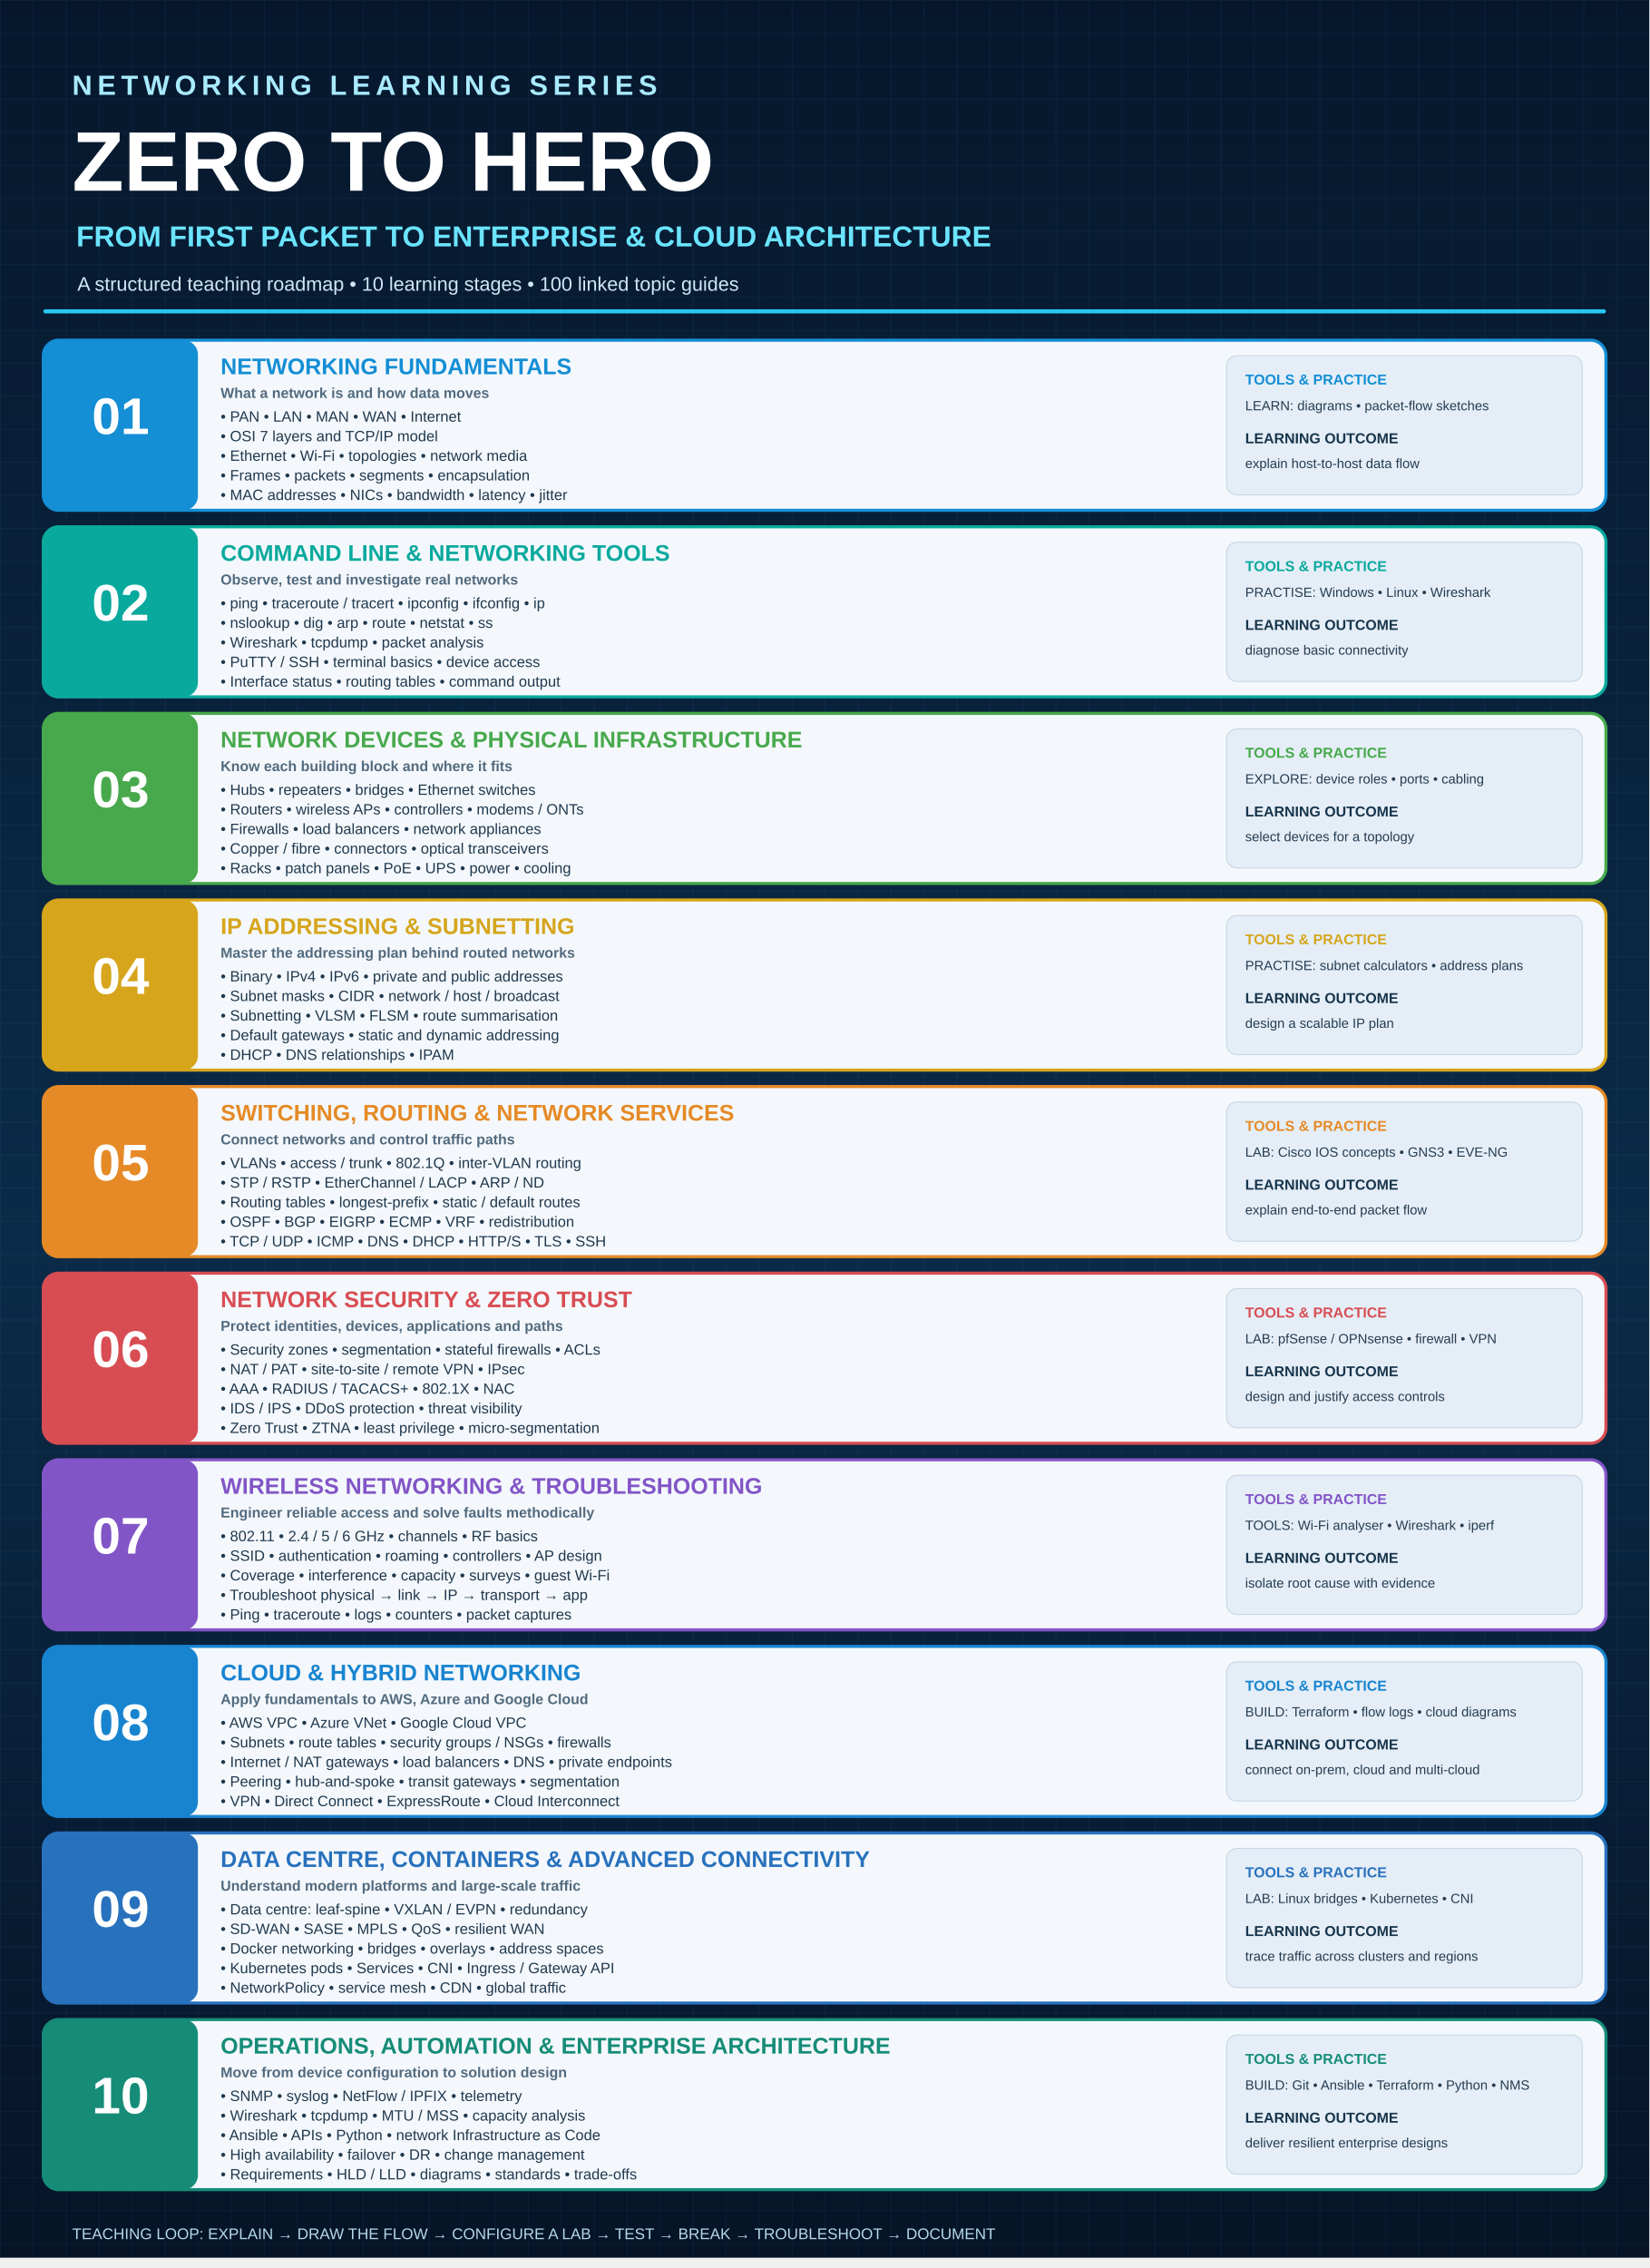
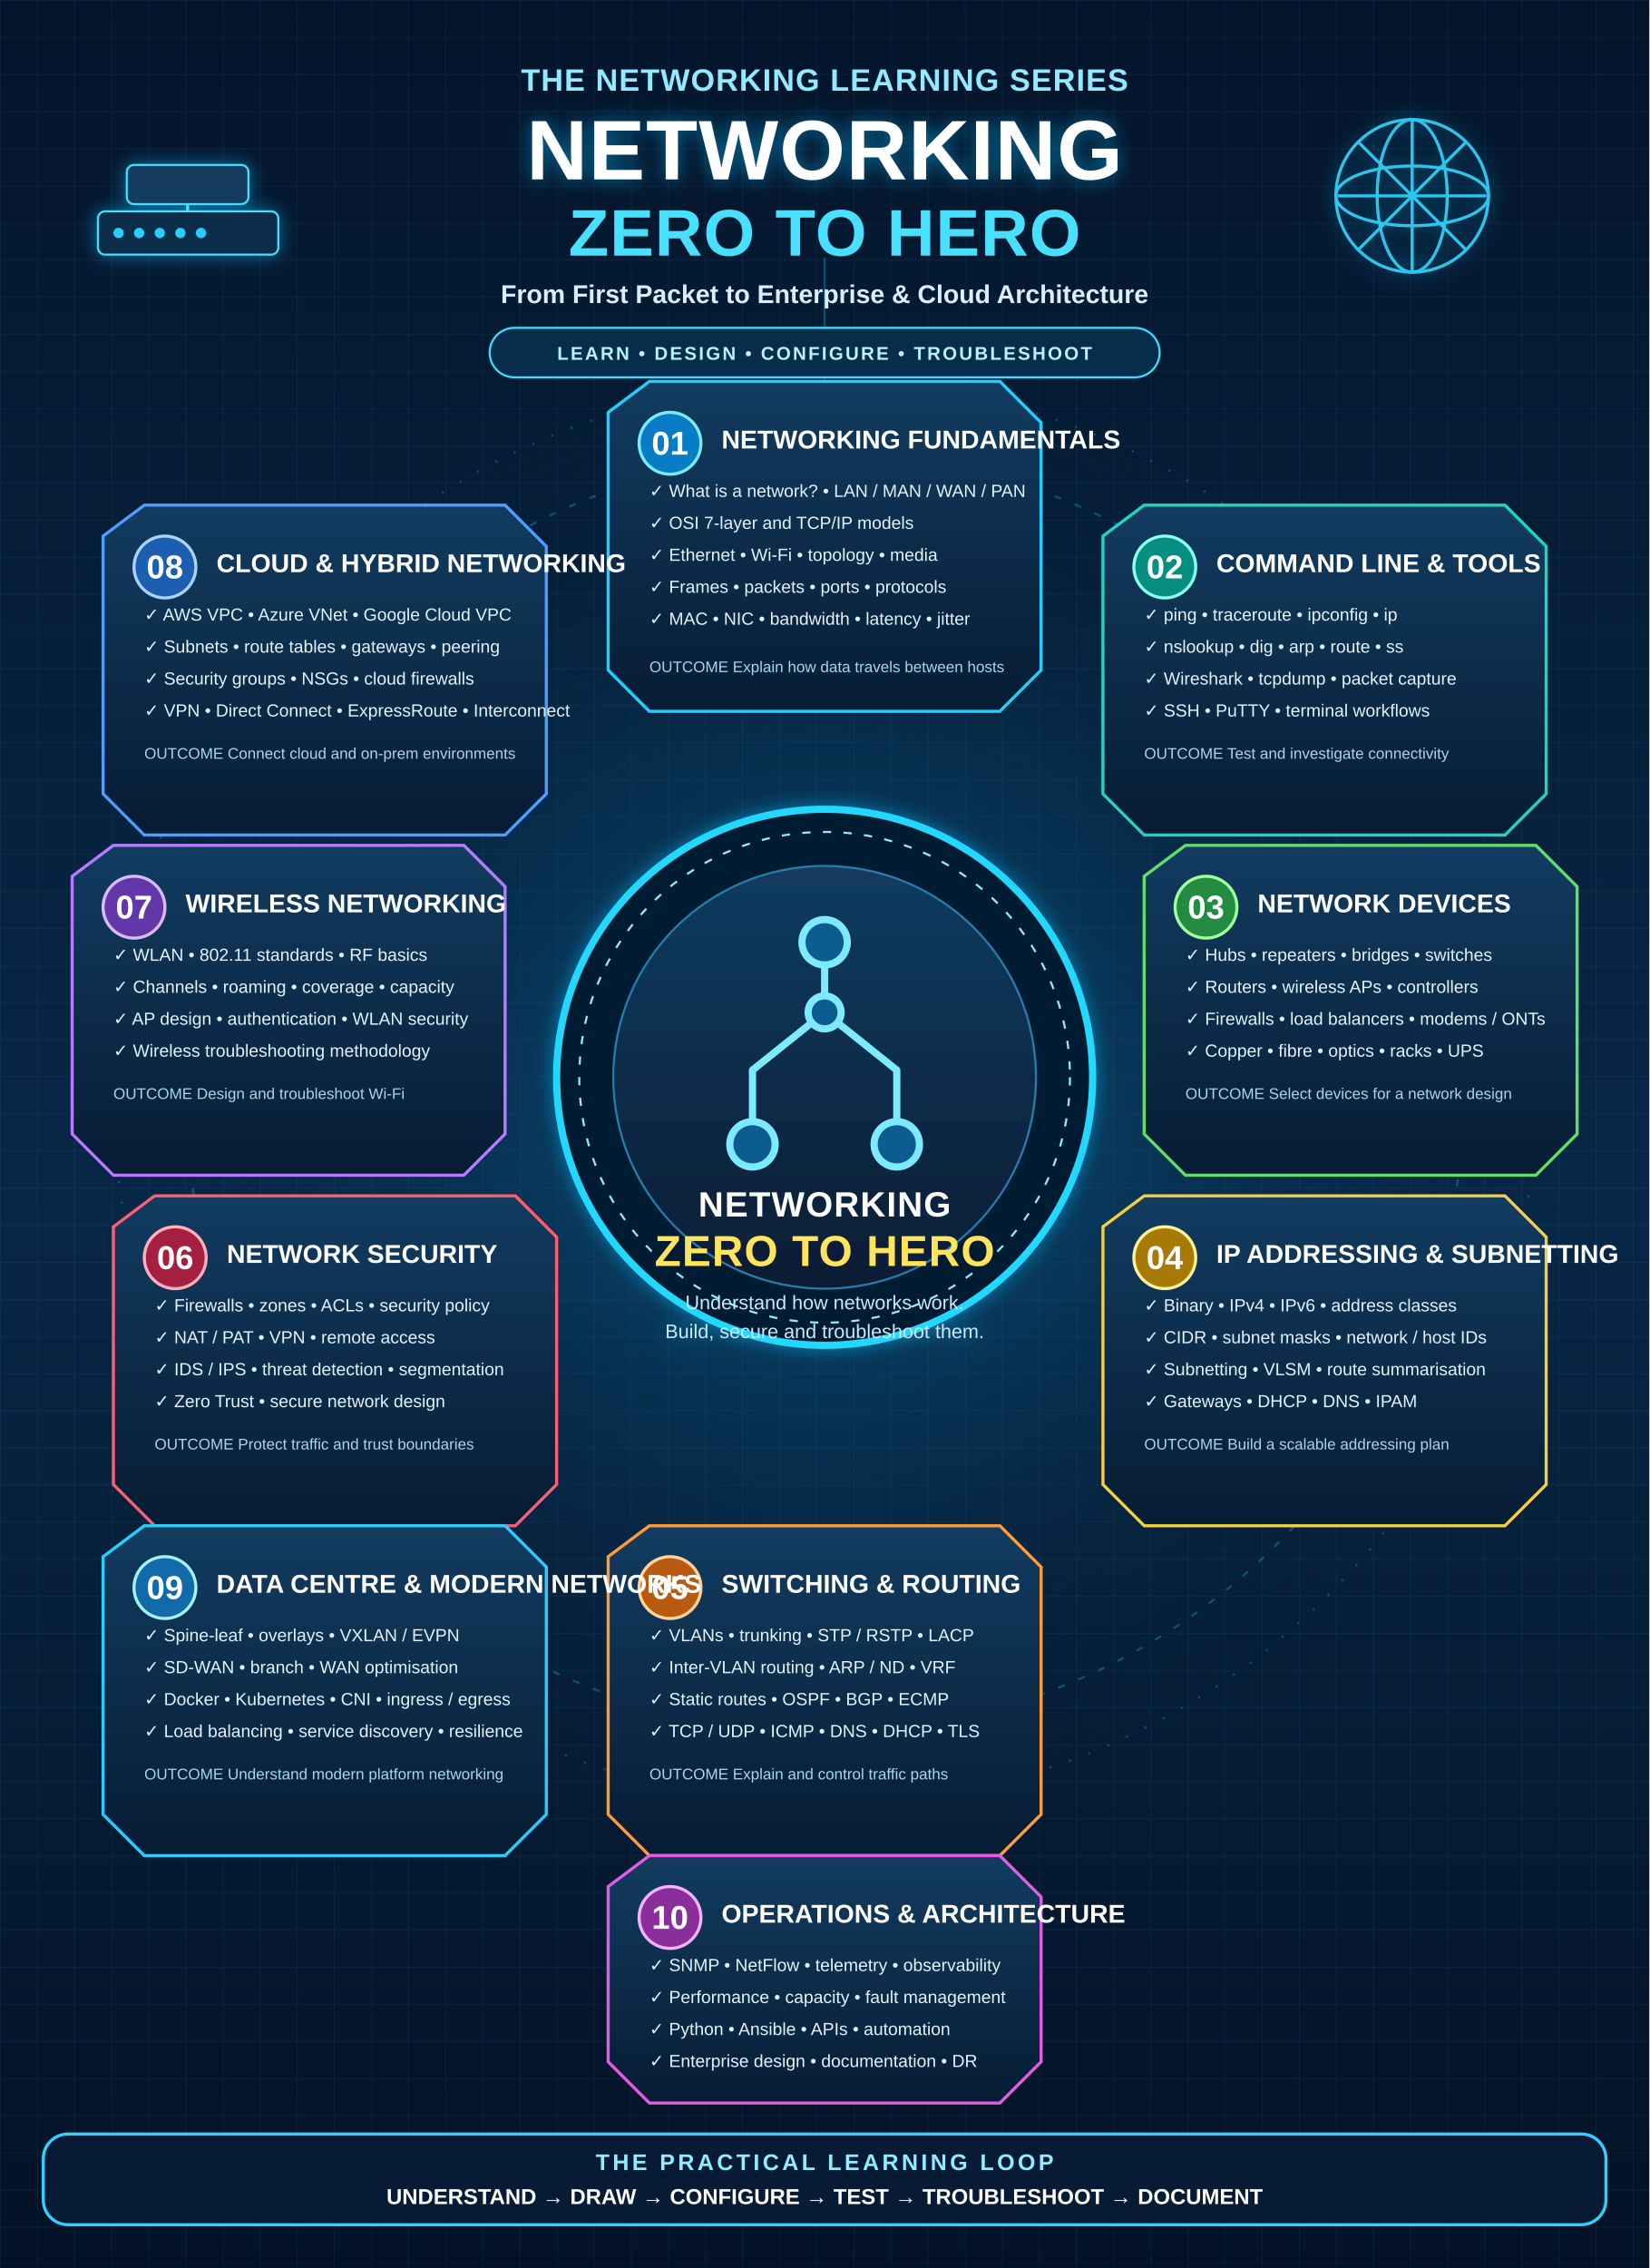
<svg xmlns="http://www.w3.org/2000/svg" width="1600" height="2200" viewBox="0 0 1600 2200" role="img" aria-labelledby="title desc">
  <defs>
    <linearGradient id="bg" x2="0" y2="1">
-       <stop stop-color="#06172c" />
-       <stop offset=".55" stop-color="#0b2b48" />
-       <stop offset="1" stop-color="#061326" />
+       <stop stop-color="#04152b" />
+       <stop offset=".52" stop-color="#082747" />
+       <stop offset="1" stop-color="#041225" />
    </linearGradient>
-     <pattern id="grid" width="32" height="32" patternUnits="userSpaceOnUse">
-       <path d="M32 0H0V32" fill="none" stroke="#4ca6d0" stroke-opacity=".12" />
+     <radialGradient id="glow">
+       <stop stop-color="#0b8fc4" stop-opacity=".45" />
+       <stop offset="1" stop-color="#05213b" stop-opacity="0" />
+     </radialGradient>
+     <linearGradient id="panel" x2="0" y2="1">
+       <stop stop-color="#123c60" />
+       <stop offset="1" stop-color="#071c34" />
+     </linearGradient>
+     <linearGradient id="cyan" x2="1" y2="1">
+       <stop stop-color="#3ee7ff" />
+       <stop offset="1" stop-color="#0876d8" />
+     </linearGradient>
+     <pattern id="grid" width="36" height="36" patternUnits="userSpaceOnUse">
+       <path d="M36 0H0V36" fill="none" stroke="#55c9ff" stroke-opacity=".11" stroke-width="1" />
    </pattern>
+     <filter id="shadow" x="-30%" y="-30%" width="160%" height="160%">
+       <feGaussianBlur stdDeviation="9" result="b" />
+       <feColorMatrix in="b" type="matrix" values="0 0 0 0 0.0 0 0 0 0 0.5 0 0 0 0 1 0 0 0 .55 0" />
+       <feMerge>
+         <feMergeNode />
+         <feMergeNode in="SourceGraphic" />
+       </feMerge>
+     </filter>
+     <filter id="soft">
+       <feGaussianBlur stdDeviation="22" />
+     </filter>
+     <style>
+  .h{font-family:Arial,Helvetica,sans-serif;font-weight:900;letter-spacing:1px}.body{font-family:Arial,Helvetica,sans-serif}.stage{font-family:Arial,Helvetica,sans-serif;font-weight:800;font-size:25px;fill:#fff}.topic{font-family:Arial,Helvetica,sans-serif;font-size:17px;fill:#e4f3ff}.small{font-family:Arial,Helvetica,sans-serif;font-size:15px;fill:#a9d5ef}.num{font-family:Arial,Helvetica,sans-serif;font-weight:900;font-size:32px;fill:#fff}.check{fill:#ffe45c;font-size:18px;font-weight:900}.card{fill:url(#panel);stroke-width:3}.pill{fill:#061a30;stroke:#5edfff;stroke-width:2}
+  </style>
  </defs>
-   <rect width="1600" height="2190" fill="url(#bg)" />
-   <rect width="1600" height="2190" fill="url(#grid)" />
-   <g font-family="Arial,Helvetica,sans-serif">
-     <text x="70" y="92" font-size="27" font-weight="700" fill="#a9eaff" letter-spacing="5">NETWORKING LEARNING SERIES</text>
-     <text x="70" y="185" font-size="82" font-weight="900" fill="#fff">ZERO TO HERO</text>
-     <text x="74" y="239" font-size="28" font-weight="700" fill="#6be4ff">FROM FIRST PACKET TO ENTERPRISE &amp; CLOUD ARCHITECTURE</text>
-     <text x="75" y="282" font-size="19" fill="#d0e7f6">A structured teaching roadmap • 10 learning stages • 100 linked topic guides</text>
-     <rect x="42" y="300" width="1516" height="4" rx="2" fill="#27c7f2" />
-     <g>
-       <rect x="42" y="330" width="1516" height="165" rx="15" fill="#f4f8fc" stroke="#148ed5" stroke-width="3" />
-       <rect x="42" y="330" width="150" height="165" rx="14" fill="#148ed5" />
-       <text x="117" y="421" text-anchor="middle" font-size="50" font-weight="900" fill="#fff">01</text>
-       <text x="214" y="363" font-size="22" font-weight="900" fill="#148ed5">NETWORKING FUNDAMENTALS</text>
-       <text x="214" y="386" font-size="14" font-weight="700" fill="#526a7e">What a network is and how data moves</text>
-       <text x="214" y="409" font-size="14.5" fill="#20384d">• PAN • LAN • MAN • WAN • Internet</text>
-       <text x="214" y="428" font-size="14.5" fill="#20384d">• OSI 7 layers and TCP/IP model</text>
-       <text x="214" y="447" font-size="14.5" fill="#20384d">• Ethernet • Wi-Fi • topologies • network media</text>
-       <text x="214" y="466" font-size="14.5" fill="#20384d">• Frames • packets • segments • encapsulation</text>
-       <text x="214" y="485" font-size="14.5" fill="#20384d">• MAC addresses • NICs • bandwidth • latency • jitter</text>
-       <rect x="1190" y="345" width="345" height="135" rx="10" fill="#e5eef7" stroke="#c6d7e5" />
-       <text x="1208" y="373" font-size="14" font-weight="900" fill="#148ed5">TOOLS &amp; PRACTICE</text>
-       <text x="1208" y="398" font-size="13" fill="#263c50">LEARN: diagrams • packet-flow sketches</text>
-       <text x="1208" y="430" font-size="14" font-weight="900" fill="#17354c">LEARNING OUTCOME</text>
-       <text x="1208" y="454" font-size="13" fill="#263c50">explain host-to-host data flow</text>
+   <rect width="1600" height="2200" fill="url(#bg)" />
+   <rect width="1600" height="2200" fill="url(#grid)" />
+   <circle cx="800" cy="1060" r="700" fill="url(#glow)" />
+   <g fill="none" stroke="#20cfff" stroke-opacity=".3" stroke-width="2">
+     <path d="M800 250V430M800 1700V1900M170 1060H390M1210 1060H1430" />
+     <circle cx="800" cy="1060" r="620" stroke-dasharray="7 14" />
+     <circle cx="800" cy="1060" r="690" stroke-dasharray="2 18" />
+   </g>
+   <g class="body" text-anchor="middle">
+     <text x="800" y="88" class="h" font-size="30" fill="#91eaff" letter-spacing="7">THE NETWORKING LEARNING SERIES</text>
+     <text x="800" y="174" class="h" font-size="82" fill="#fff" filter="url(#shadow)">NETWORKING</text>
+     <text x="800" y="248" class="h" font-size="64" fill="#49dfff">ZERO TO HERO</text>
+     <text x="800" y="294" font-size="25" font-weight="700" fill="#d8efff">From First Packet to Enterprise &amp; Cloud Architecture</text>
+     <rect x="475" y="318" width="650" height="48" rx="24" fill="#082c4b" stroke="#39dfff" stroke-width="2" />
+     <text x="800" y="349" font-size="18" font-weight="700" fill="#b8f3ff" letter-spacing="2">LEARN • DESIGN • CONFIGURE • TROUBLESHOOT</text>
+   </g>
+   <g filter="url(#shadow)" fill="none" stroke="#32d9ff" stroke-width="3" opacity=".9">
+     <circle cx="1370" cy="190" r="74" />
+     <ellipse cx="1370" cy="190" rx="34" ry="74" />
+     <ellipse cx="1370" cy="190" rx="74" ry="29" />
+     <path d="M1298 190H1442M1370 116V264M1317 137L1423 243M1423 137L1317 243" />
+   </g>
+   <g transform="translate(95 205)" filter="url(#shadow)">
+     <rect x="0" y="0" width="175" height="42" rx="7" fill="#102f4b" stroke="#42dfff" stroke-width="2" />
+     <g fill="#27cfff">
+       <circle cx="20" cy="21" r="5" />
+       <circle cx="40" cy="21" r="5" />
+       <circle cx="60" cy="21" r="5" />
+       <circle cx="80" cy="21" r="5" />
+       <circle cx="100" cy="21" r="5" />
    </g>
-     <g>
-       <rect x="42" y="511" width="1516" height="165" rx="15" fill="#f4f8fc" stroke="#0aa99d" stroke-width="3" />
-       <rect x="42" y="511" width="150" height="165" rx="14" fill="#0aa99d" />
-       <text x="117" y="602" text-anchor="middle" font-size="50" font-weight="900" fill="#fff">02</text>
-       <text x="214" y="544" font-size="22" font-weight="900" fill="#0aa99d">COMMAND LINE &amp; NETWORKING TOOLS</text>
-       <text x="214" y="567" font-size="14" font-weight="700" fill="#526a7e">Observe, test and investigate real networks</text>
-       <text x="214" y="590" font-size="14.5" fill="#20384d">• ping • traceroute / tracert • ipconfig • ifconfig • ip</text>
-       <text x="214" y="609" font-size="14.5" fill="#20384d">• nslookup • dig • arp • route • netstat • ss</text>
-       <text x="214" y="628" font-size="14.5" fill="#20384d">• Wireshark • tcpdump • packet analysis</text>
-       <text x="214" y="647" font-size="14.5" fill="#20384d">• PuTTY / SSH • terminal basics • device access</text>
-       <text x="214" y="666" font-size="14.5" fill="#20384d">• Interface status • routing tables • command output</text>
-       <rect x="1190" y="526" width="345" height="135" rx="10" fill="#e5eef7" stroke="#c6d7e5" />
-       <text x="1208" y="554" font-size="14" font-weight="900" fill="#0aa99d">TOOLS &amp; PRACTICE</text>
-       <text x="1208" y="579" font-size="13" fill="#263c50">PRACTISE: Windows • Linux • Wireshark</text>
-       <text x="1208" y="611" font-size="14" font-weight="900" fill="#17354c">LEARNING OUTCOME</text>
-       <text x="1208" y="635" font-size="13" fill="#263c50">diagnose basic connectivity</text>
+     <rect x="28" y="-45" width="118" height="38" rx="7" fill="#153e5e" stroke="#42dfff" stroke-width="2" />
+     <path d="M87 -7V0" stroke="#42dfff" stroke-width="3" />
+   </g>
+   <g>
+     <path class="card" stroke="#24cfff" d="M590 400L630 370H970L1010 410V650L970 690H630L590 650Z" />
+     <circle cx="650" cy="430" r="30" fill="#087cc5" stroke="#79edff" stroke-width="3" />
+     <text x="650" y="441" text-anchor="middle" class="num">01</text>
+     <text x="700" y="435" class="stage">NETWORKING FUNDAMENTALS</text>
+     <text x="630" y="482" class="topic">✓ What is a network? • LAN / MAN / WAN / PAN</text>
+     <text x="630" y="513" class="topic">✓ OSI 7-layer and TCP/IP models</text>
+     <text x="630" y="544" class="topic">✓ Ethernet • Wi-Fi • topology • media</text>
+     <text x="630" y="575" class="topic">✓ Frames • packets • ports • protocols</text>
+     <text x="630" y="606" class="topic">✓ MAC • NIC • bandwidth • latency • jitter</text>
+     <text x="630" y="652" class="small">OUTCOME  Explain how data travels between hosts</text>
+   </g>
+   <g>
+     <path class="card" stroke="#21d4bc" d="M1070 520L1110 490H1460L1500 530V770L1460 810H1110L1070 770Z" />
+     <circle cx="1130" cy="550" r="30" fill="#078e83" stroke="#8affeb" stroke-width="3" />
+     <text x="1130" y="561" text-anchor="middle" class="num">02</text>
+     <text x="1180" y="555" class="stage">COMMAND LINE &amp; TOOLS</text>
+     <text x="1110" y="602" class="topic">✓ ping • traceroute • ipconfig • ip</text>
+     <text x="1110" y="633" class="topic">✓ nslookup • dig • arp • route • ss</text>
+     <text x="1110" y="664" class="topic">✓ Wireshark • tcpdump • packet capture</text>
+     <text x="1110" y="695" class="topic">✓ SSH • PuTTY • terminal workflows</text>
+     <text x="1110" y="736" class="small">OUTCOME  Test and investigate connectivity</text>
+   </g>
+   <g>
+     <path class="card" stroke="#63dc68" d="M1110 850L1150 820H1490L1530 860V1100L1490 1140H1150L1110 1100Z" />
+     <circle cx="1170" cy="880" r="30" fill="#238c42" stroke="#a2ff9c" stroke-width="3" />
+     <text x="1170" y="891" text-anchor="middle" class="num">03</text>
+     <text x="1220" y="885" class="stage">NETWORK DEVICES</text>
+     <text x="1150" y="932" class="topic">✓ Hubs • repeaters • bridges • switches</text>
+     <text x="1150" y="963" class="topic">✓ Routers • wireless APs • controllers</text>
+     <text x="1150" y="994" class="topic">✓ Firewalls • load balancers • modems / ONTs</text>
+     <text x="1150" y="1025" class="topic">✓ Copper • fibre • optics • racks • UPS</text>
+     <text x="1150" y="1066" class="small">OUTCOME  Select devices for a network design</text>
+   </g>
+   <g>
+     <path class="card" stroke="#f2cf43" d="M1070 1190L1110 1160H1460L1500 1200V1440L1460 1480H1110L1070 1440Z" />
+     <circle cx="1130" cy="1220" r="30" fill="#a77a08" stroke="#fff19a" stroke-width="3" />
+     <text x="1130" y="1231" text-anchor="middle" class="num">04</text>
+     <text x="1180" y="1225" class="stage">IP ADDRESSING &amp; SUBNETTING</text>
+     <text x="1110" y="1272" class="topic">✓ Binary • IPv4 • IPv6 • address classes</text>
+     <text x="1110" y="1303" class="topic">✓ CIDR • subnet masks • network / host IDs</text>
+     <text x="1110" y="1334" class="topic">✓ Subnetting • VLSM • route summarisation</text>
+     <text x="1110" y="1365" class="topic">✓ Gateways • DHCP • DNS • IPAM</text>
+     <text x="1110" y="1406" class="small">OUTCOME  Build a scalable addressing plan</text>
+   </g>
+   <g>
+     <path class="card" stroke="#ff9c38" d="M590 1510L630 1480H970L1010 1520V1760L970 1800H630L590 1760Z" />
+     <circle cx="650" cy="1540" r="30" fill="#b75b10" stroke="#ffd39a" stroke-width="3" />
+     <text x="650" y="1551" text-anchor="middle" class="num">05</text>
+     <text x="700" y="1545" class="stage">SWITCHING &amp; ROUTING</text>
+     <text x="630" y="1592" class="topic">✓ VLANs • trunking • STP / RSTP • LACP</text>
+     <text x="630" y="1623" class="topic">✓ Inter-VLAN routing • ARP / ND • VRF</text>
+     <text x="630" y="1654" class="topic">✓ Static routes • OSPF • BGP • ECMP</text>
+     <text x="630" y="1685" class="topic">✓ TCP / UDP • ICMP • DNS • DHCP • TLS</text>
+     <text x="630" y="1726" class="small">OUTCOME  Explain and control traffic paths</text>
+   </g>
+   <g>
+     <path class="card" stroke="#ff5d72" d="M110 1190L150 1160H500L540 1200V1440L500 1480H150L110 1440Z" />
+     <circle cx="170" cy="1220" r="30" fill="#a51f40" stroke="#ffb0bd" stroke-width="3" />
+     <text x="170" y="1231" text-anchor="middle" class="num">06</text>
+     <text x="220" y="1225" class="stage">NETWORK SECURITY</text>
+     <text x="150" y="1272" class="topic">✓ Firewalls • zones • ACLs • security policy</text>
+     <text x="150" y="1303" class="topic">✓ NAT / PAT • VPN • remote access</text>
+     <text x="150" y="1334" class="topic">✓ IDS / IPS • threat detection • segmentation</text>
+     <text x="150" y="1365" class="topic">✓ Zero Trust • secure network design</text>
+     <text x="150" y="1406" class="small">OUTCOME  Protect traffic and trust boundaries</text>
+   </g>
+   <g>
+     <path class="card" stroke="#b77bff" d="M70 850L110 820H450L490 860V1100L450 1140H110L70 1100Z" />
+     <circle cx="130" cy="880" r="30" fill="#6337a9" stroke="#d9baff" stroke-width="3" />
+     <text x="130" y="891" text-anchor="middle" class="num">07</text>
+     <text x="180" y="885" class="stage">WIRELESS NETWORKING</text>
+     <text x="110" y="932" class="topic">✓ WLAN • 802.11 standards • RF basics</text>
+     <text x="110" y="963" class="topic">✓ Channels • roaming • coverage • capacity</text>
+     <text x="110" y="994" class="topic">✓ AP design • authentication • WLAN security</text>
+     <text x="110" y="1025" class="topic">✓ Wireless troubleshooting methodology</text>
+     <text x="110" y="1066" class="small">OUTCOME  Design and troubleshoot Wi-Fi</text>
+   </g>
+   <g>
+     <path class="card" stroke="#4f9dff" d="M100 520L140 490H490L530 530V770L490 810H140L100 770Z" />
+     <circle cx="160" cy="550" r="30" fill="#1c5eb0" stroke="#a9d4ff" stroke-width="3" />
+     <text x="160" y="561" text-anchor="middle" class="num">08</text>
+     <text x="210" y="555" class="stage">CLOUD &amp; HYBRID NETWORKING</text>
+     <text x="140" y="602" class="topic">✓ AWS VPC • Azure VNet • Google Cloud VPC</text>
+     <text x="140" y="633" class="topic">✓ Subnets • route tables • gateways • peering</text>
+     <text x="140" y="664" class="topic">✓ Security groups • NSGs • cloud firewalls</text>
+     <text x="140" y="695" class="topic">✓ VPN • Direct Connect • ExpressRoute • Interconnect</text>
+     <text x="140" y="736" class="small">OUTCOME  Connect cloud and on-prem environments</text>
+   </g>
+   <g>
+     <path class="card" stroke="#25cfff" d="M100 1510L140 1480H490L530 1520V1760L490 1800H140L100 1760Z" />
+     <circle cx="160" cy="1540" r="30" fill="#126aa8" stroke="#a5f2ff" stroke-width="3" />
+     <text x="160" y="1551" text-anchor="middle" class="num">09</text>
+     <text x="210" y="1545" class="stage">DATA CENTRE &amp; MODERN NETWORKS</text>
+     <text x="140" y="1592" class="topic">✓ Spine-leaf • overlays • VXLAN / EVPN</text>
+     <text x="140" y="1623" class="topic">✓ SD-WAN • branch • WAN optimisation</text>
+     <text x="140" y="1654" class="topic">✓ Docker • Kubernetes • CNI • ingress / egress</text>
+     <text x="140" y="1685" class="topic">✓ Load balancing • service discovery • resilience</text>
+     <text x="140" y="1726" class="small">OUTCOME  Understand modern platform networking</text>
+   </g>
+   <g>
+     <path class="card" stroke="#e45be5" d="M590 1830L630 1800H970L1010 1840V2000L970 2040H630L590 2000Z" />
+     <circle cx="650" cy="1860" r="30" fill="#8a2e9b" stroke="#f4b3ff" stroke-width="3" />
+     <text x="650" y="1871" text-anchor="middle" class="num">10</text>
+     <text x="700" y="1865" class="stage">OPERATIONS &amp; ARCHITECTURE</text>
+     <text x="630" y="1912" class="topic">✓ SNMP • NetFlow • telemetry • observability</text>
+     <text x="630" y="1943" class="topic">✓ Performance • capacity • fault management</text>
+     <text x="630" y="1974" class="topic">✓ Python • Ansible • APIs • automation</text>
+     <text x="630" y="2005" class="topic">✓ Enterprise design • documentation • DR</text>
+   </g>
+   <g filter="url(#shadow)">
+     <circle cx="800" cy="1045" r="260" fill="#061a31" stroke="#22d8ff" stroke-width="7" />
+     <circle cx="800" cy="1045" r="238" fill="none" stroke="#8deeff" stroke-width="2" stroke-dasharray="8 12" />
+     <circle cx="800" cy="1045" r="205" fill="url(#panel)" stroke="#267eac" stroke-width="2" />
+     <g fill="none" stroke="#7deaff" stroke-width="7" stroke-linecap="round" stroke-linejoin="round">
+       <path d="M800 930V982M800 982L730 1038M800 982L870 1038M730 1038V1090M870 1038V1090" />
+       <circle cx="800" cy="914" r="22" fill="#0c5c91" />
+       <circle cx="730" cy="1110" r="22" fill="#0c5c91" />
+       <circle cx="870" cy="1110" r="22" fill="#0c5c91" />
+       <circle cx="800" cy="982" r="16" fill="#0c5c91" />
    </g>
-     <g>
-       <rect x="42" y="692" width="1516" height="165" rx="15" fill="#f4f8fc" stroke="#48a94c" stroke-width="3" />
-       <rect x="42" y="692" width="150" height="165" rx="14" fill="#48a94c" />
-       <text x="117" y="783" text-anchor="middle" font-size="50" font-weight="900" fill="#fff">03</text>
-       <text x="214" y="725" font-size="22" font-weight="900" fill="#48a94c">NETWORK DEVICES &amp; PHYSICAL INFRASTRUCTURE</text>
-       <text x="214" y="748" font-size="14" font-weight="700" fill="#526a7e">Know each building block and where it fits</text>
-       <text x="214" y="771" font-size="14.5" fill="#20384d">• Hubs • repeaters • bridges • Ethernet switches</text>
-       <text x="214" y="790" font-size="14.5" fill="#20384d">• Routers • wireless APs • controllers • modems / ONTs</text>
-       <text x="214" y="809" font-size="14.5" fill="#20384d">• Firewalls • load balancers • network appliances</text>
-       <text x="214" y="828" font-size="14.5" fill="#20384d">• Copper / fibre • connectors • optical transceivers</text>
-       <text x="214" y="847" font-size="14.5" fill="#20384d">• Racks • patch panels • PoE • UPS • power • cooling</text>
-       <rect x="1190" y="707" width="345" height="135" rx="10" fill="#e5eef7" stroke="#c6d7e5" />
-       <text x="1208" y="735" font-size="14" font-weight="900" fill="#48a94c">TOOLS &amp; PRACTICE</text>
-       <text x="1208" y="760" font-size="13" fill="#263c50">EXPLORE: device roles • ports • cabling</text>
-       <text x="1208" y="792" font-size="14" font-weight="900" fill="#17354c">LEARNING OUTCOME</text>
-       <text x="1208" y="816" font-size="13" fill="#263c50">select devices for a topology</text>
-     </g>
-     <g>
-       <rect x="42" y="873" width="1516" height="165" rx="15" fill="#f4f8fc" stroke="#d6a51c" stroke-width="3" />
-       <rect x="42" y="873" width="150" height="165" rx="14" fill="#d6a51c" />
-       <text x="117" y="964" text-anchor="middle" font-size="50" font-weight="900" fill="#fff">04</text>
-       <text x="214" y="906" font-size="22" font-weight="900" fill="#d6a51c">IP ADDRESSING &amp; SUBNETTING</text>
-       <text x="214" y="929" font-size="14" font-weight="700" fill="#526a7e">Master the addressing plan behind routed networks</text>
-       <text x="214" y="952" font-size="14.5" fill="#20384d">• Binary • IPv4 • IPv6 • private and public addresses</text>
-       <text x="214" y="971" font-size="14.5" fill="#20384d">• Subnet masks • CIDR • network / host / broadcast</text>
-       <text x="214" y="990" font-size="14.5" fill="#20384d">• Subnetting • VLSM • FLSM • route summarisation</text>
-       <text x="214" y="1009" font-size="14.5" fill="#20384d">• Default gateways • static and dynamic addressing</text>
-       <text x="214" y="1028" font-size="14.5" fill="#20384d">• DHCP • DNS relationships • IPAM</text>
-       <rect x="1190" y="888" width="345" height="135" rx="10" fill="#e5eef7" stroke="#c6d7e5" />
-       <text x="1208" y="916" font-size="14" font-weight="900" fill="#d6a51c">TOOLS &amp; PRACTICE</text>
-       <text x="1208" y="941" font-size="13" fill="#263c50">PRACTISE: subnet calculators • address plans</text>
-       <text x="1208" y="973" font-size="14" font-weight="900" fill="#17354c">LEARNING OUTCOME</text>
-       <text x="1208" y="997" font-size="13" fill="#263c50">design a scalable IP plan</text>
-     </g>
-     <g>
-       <rect x="42" y="1054" width="1516" height="165" rx="15" fill="#f4f8fc" stroke="#e58a26" stroke-width="3" />
-       <rect x="42" y="1054" width="150" height="165" rx="14" fill="#e58a26" />
-       <text x="117" y="1145" text-anchor="middle" font-size="50" font-weight="900" fill="#fff">05</text>
-       <text x="214" y="1087" font-size="22" font-weight="900" fill="#e58a26">SWITCHING, ROUTING &amp; NETWORK SERVICES</text>
-       <text x="214" y="1110" font-size="14" font-weight="700" fill="#526a7e">Connect networks and control traffic paths</text>
-       <text x="214" y="1133" font-size="14.5" fill="#20384d">• VLANs • access / trunk • 802.1Q • inter-VLAN routing</text>
-       <text x="214" y="1152" font-size="14.5" fill="#20384d">• STP / RSTP • EtherChannel / LACP • ARP / ND</text>
-       <text x="214" y="1171" font-size="14.5" fill="#20384d">• Routing tables • longest-prefix • static / default routes</text>
-       <text x="214" y="1190" font-size="14.5" fill="#20384d">• OSPF • BGP • EIGRP • ECMP • VRF • redistribution</text>
-       <text x="214" y="1209" font-size="14.5" fill="#20384d">• TCP / UDP • ICMP • DNS • DHCP • HTTP/S • TLS • SSH</text>
-       <rect x="1190" y="1069" width="345" height="135" rx="10" fill="#e5eef7" stroke="#c6d7e5" />
-       <text x="1208" y="1097" font-size="14" font-weight="900" fill="#e58a26">TOOLS &amp; PRACTICE</text>
-       <text x="1208" y="1122" font-size="13" fill="#263c50">LAB: Cisco IOS concepts • GNS3 • EVE-NG</text>
-       <text x="1208" y="1154" font-size="14" font-weight="900" fill="#17354c">LEARNING OUTCOME</text>
-       <text x="1208" y="1178" font-size="13" fill="#263c50">explain end-to-end packet flow</text>
-     </g>
-     <g>
-       <rect x="42" y="1235" width="1516" height="165" rx="15" fill="#f4f8fc" stroke="#d84d53" stroke-width="3" />
-       <rect x="42" y="1235" width="150" height="165" rx="14" fill="#d84d53" />
-       <text x="117" y="1326" text-anchor="middle" font-size="50" font-weight="900" fill="#fff">06</text>
-       <text x="214" y="1268" font-size="22" font-weight="900" fill="#d84d53">NETWORK SECURITY &amp; ZERO TRUST</text>
-       <text x="214" y="1291" font-size="14" font-weight="700" fill="#526a7e">Protect identities, devices, applications and paths</text>
-       <text x="214" y="1314" font-size="14.5" fill="#20384d">• Security zones • segmentation • stateful firewalls • ACLs</text>
-       <text x="214" y="1333" font-size="14.5" fill="#20384d">• NAT / PAT • site-to-site / remote VPN • IPsec</text>
-       <text x="214" y="1352" font-size="14.5" fill="#20384d">• AAA • RADIUS / TACACS+ • 802.1X • NAC</text>
-       <text x="214" y="1371" font-size="14.5" fill="#20384d">• IDS / IPS • DDoS protection • threat visibility</text>
-       <text x="214" y="1390" font-size="14.5" fill="#20384d">• Zero Trust • ZTNA • least privilege • micro-segmentation</text>
-       <rect x="1190" y="1250" width="345" height="135" rx="10" fill="#e5eef7" stroke="#c6d7e5" />
-       <text x="1208" y="1278" font-size="14" font-weight="900" fill="#d84d53">TOOLS &amp; PRACTICE</text>
-       <text x="1208" y="1303" font-size="13" fill="#263c50">LAB: pfSense / OPNsense • firewall • VPN</text>
-       <text x="1208" y="1335" font-size="14" font-weight="900" fill="#17354c">LEARNING OUTCOME</text>
-       <text x="1208" y="1359" font-size="13" fill="#263c50">design and justify access controls</text>
-     </g>
-     <g>
-       <rect x="42" y="1416" width="1516" height="165" rx="15" fill="#f4f8fc" stroke="#8255c7" stroke-width="3" />
-       <rect x="42" y="1416" width="150" height="165" rx="14" fill="#8255c7" />
-       <text x="117" y="1507" text-anchor="middle" font-size="50" font-weight="900" fill="#fff">07</text>
-       <text x="214" y="1449" font-size="22" font-weight="900" fill="#8255c7">WIRELESS NETWORKING &amp; TROUBLESHOOTING</text>
-       <text x="214" y="1472" font-size="14" font-weight="700" fill="#526a7e">Engineer reliable access and solve faults methodically</text>
-       <text x="214" y="1495" font-size="14.5" fill="#20384d">• 802.11 • 2.4 / 5 / 6 GHz • channels • RF basics</text>
-       <text x="214" y="1514" font-size="14.5" fill="#20384d">• SSID • authentication • roaming • controllers • AP design</text>
-       <text x="214" y="1533" font-size="14.5" fill="#20384d">• Coverage • interference • capacity • surveys • guest Wi-Fi</text>
-       <text x="214" y="1552" font-size="14.5" fill="#20384d">• Troubleshoot physical → link → IP → transport → app</text>
-       <text x="214" y="1571" font-size="14.5" fill="#20384d">• Ping • traceroute • logs • counters • packet captures</text>
-       <rect x="1190" y="1431" width="345" height="135" rx="10" fill="#e5eef7" stroke="#c6d7e5" />
-       <text x="1208" y="1459" font-size="14" font-weight="900" fill="#8255c7">TOOLS &amp; PRACTICE</text>
-       <text x="1208" y="1484" font-size="13" fill="#263c50">TOOLS: Wi-Fi analyser • Wireshark • iperf</text>
-       <text x="1208" y="1516" font-size="14" font-weight="900" fill="#17354c">LEARNING OUTCOME</text>
-       <text x="1208" y="1540" font-size="13" fill="#263c50">isolate root cause with evidence</text>
-     </g>
-     <g>
-       <rect x="42" y="1597" width="1516" height="165" rx="15" fill="#f4f8fc" stroke="#1884d0" stroke-width="3" />
-       <rect x="42" y="1597" width="150" height="165" rx="14" fill="#1884d0" />
-       <text x="117" y="1688" text-anchor="middle" font-size="50" font-weight="900" fill="#fff">08</text>
-       <text x="214" y="1630" font-size="22" font-weight="900" fill="#1884d0">CLOUD &amp; HYBRID NETWORKING</text>
-       <text x="214" y="1653" font-size="14" font-weight="700" fill="#526a7e">Apply fundamentals to AWS, Azure and Google Cloud</text>
-       <text x="214" y="1676" font-size="14.5" fill="#20384d">• AWS VPC • Azure VNet • Google Cloud VPC</text>
-       <text x="214" y="1695" font-size="14.5" fill="#20384d">• Subnets • route tables • security groups / NSGs • firewalls</text>
-       <text x="214" y="1714" font-size="14.5" fill="#20384d">• Internet / NAT gateways • load balancers • DNS • private endpoints</text>
-       <text x="214" y="1733" font-size="14.5" fill="#20384d">• Peering • hub-and-spoke • transit gateways • segmentation</text>
-       <text x="214" y="1752" font-size="14.5" fill="#20384d">• VPN • Direct Connect • ExpressRoute • Cloud Interconnect</text>
-       <rect x="1190" y="1612" width="345" height="135" rx="10" fill="#e5eef7" stroke="#c6d7e5" />
-       <text x="1208" y="1640" font-size="14" font-weight="900" fill="#1884d0">TOOLS &amp; PRACTICE</text>
-       <text x="1208" y="1665" font-size="13" fill="#263c50">BUILD: Terraform • flow logs • cloud diagrams</text>
-       <text x="1208" y="1697" font-size="14" font-weight="900" fill="#17354c">LEARNING OUTCOME</text>
-       <text x="1208" y="1721" font-size="13" fill="#263c50">connect on-prem, cloud and multi-cloud</text>
-     </g>
-     <g>
-       <rect x="42" y="1778" width="1516" height="165" rx="15" fill="#f4f8fc" stroke="#2871bd" stroke-width="3" />
-       <rect x="42" y="1778" width="150" height="165" rx="14" fill="#2871bd" />
-       <text x="117" y="1869" text-anchor="middle" font-size="50" font-weight="900" fill="#fff">09</text>
-       <text x="214" y="1811" font-size="22" font-weight="900" fill="#2871bd">DATA CENTRE, CONTAINERS &amp; ADVANCED CONNECTIVITY</text>
-       <text x="214" y="1834" font-size="14" font-weight="700" fill="#526a7e">Understand modern platforms and large-scale traffic</text>
-       <text x="214" y="1857" font-size="14.5" fill="#20384d">• Data centre: leaf-spine • VXLAN / EVPN • redundancy</text>
-       <text x="214" y="1876" font-size="14.5" fill="#20384d">• SD-WAN • SASE • MPLS • QoS • resilient WAN</text>
-       <text x="214" y="1895" font-size="14.5" fill="#20384d">• Docker networking • bridges • overlays • address spaces</text>
-       <text x="214" y="1914" font-size="14.5" fill="#20384d">• Kubernetes pods • Services • CNI • Ingress / Gateway API</text>
-       <text x="214" y="1933" font-size="14.5" fill="#20384d">• NetworkPolicy • service mesh • CDN • global traffic</text>
-       <rect x="1190" y="1793" width="345" height="135" rx="10" fill="#e5eef7" stroke="#c6d7e5" />
-       <text x="1208" y="1821" font-size="14" font-weight="900" fill="#2871bd">TOOLS &amp; PRACTICE</text>
-       <text x="1208" y="1846" font-size="13" fill="#263c50">LAB: Linux bridges • Kubernetes • CNI</text>
-       <text x="1208" y="1878" font-size="14" font-weight="900" fill="#17354c">LEARNING OUTCOME</text>
-       <text x="1208" y="1902" font-size="13" fill="#263c50">trace traffic across clusters and regions</text>
-     </g>
-     <g>
-       <rect x="42" y="1959" width="1516" height="165" rx="15" fill="#f4f8fc" stroke="#168c78" stroke-width="3" />
-       <rect x="42" y="1959" width="150" height="165" rx="14" fill="#168c78" />
-       <text x="117" y="2050" text-anchor="middle" font-size="50" font-weight="900" fill="#fff">10</text>
-       <text x="214" y="1992" font-size="22" font-weight="900" fill="#168c78">OPERATIONS, AUTOMATION &amp; ENTERPRISE ARCHITECTURE</text>
-       <text x="214" y="2015" font-size="14" font-weight="700" fill="#526a7e">Move from device configuration to solution design</text>
-       <text x="214" y="2038" font-size="14.5" fill="#20384d">• SNMP • syslog • NetFlow / IPFIX • telemetry</text>
-       <text x="214" y="2057" font-size="14.5" fill="#20384d">• Wireshark • tcpdump • MTU / MSS • capacity analysis</text>
-       <text x="214" y="2076" font-size="14.5" fill="#20384d">• Ansible • APIs • Python • network Infrastructure as Code</text>
-       <text x="214" y="2095" font-size="14.5" fill="#20384d">• High availability • failover • DR • change management</text>
-       <text x="214" y="2114" font-size="14.5" fill="#20384d">• Requirements • HLD / LLD • diagrams • standards • trade-offs</text>
-       <rect x="1190" y="1974" width="345" height="135" rx="10" fill="#e5eef7" stroke="#c6d7e5" />
-       <text x="1208" y="2002" font-size="14" font-weight="900" fill="#168c78">TOOLS &amp; PRACTICE</text>
-       <text x="1208" y="2027" font-size="13" fill="#263c50">BUILD: Git • Ansible • Terraform • Python • NMS</text>
-       <text x="1208" y="2059" font-size="14" font-weight="900" fill="#17354c">LEARNING OUTCOME</text>
-       <text x="1208" y="2083" font-size="13" fill="#263c50">deliver resilient enterprise designs</text>
-     </g>
-     <text x="70" y="2172" font-size="15" fill="#b5d9eb">TEACHING LOOP: EXPLAIN → DRAW THE FLOW → CONFIGURE A LAB → TEST → BREAK → TROUBLESHOOT → DOCUMENT</text>
+     <text x="800" y="1180" text-anchor="middle" class="h" font-size="34" fill="#fff">NETWORKING</text>
+     <text x="800" y="1228" text-anchor="middle" class="h" font-size="42" fill="#ffe45c">ZERO TO HERO</text>
+     <text x="800" y="1270" text-anchor="middle" class="body" font-size="19" fill="#c7eaff">Understand how networks work.</text>
+     <text x="800" y="1298" text-anchor="middle" class="body" font-size="19" fill="#c7eaff">Build, secure and troubleshoot them.</text>
+   </g>
+   <g class="body">
+     <rect x="42" y="2070" width="1516" height="88" rx="24" fill="#071c34" stroke="#32cfff" stroke-width="3" />
+     <text x="800" y="2105" text-anchor="middle" font-size="22" font-weight="900" fill="#8deeff" letter-spacing="3">THE PRACTICAL LEARNING LOOP</text>
+     <text x="800" y="2138" text-anchor="middle" font-size="21" font-weight="700" fill="#fff">UNDERSTAND  →  DRAW  →  CONFIGURE  →  TEST  →  TROUBLESHOOT  →  DOCUMENT</text>
  </g>
</svg>
